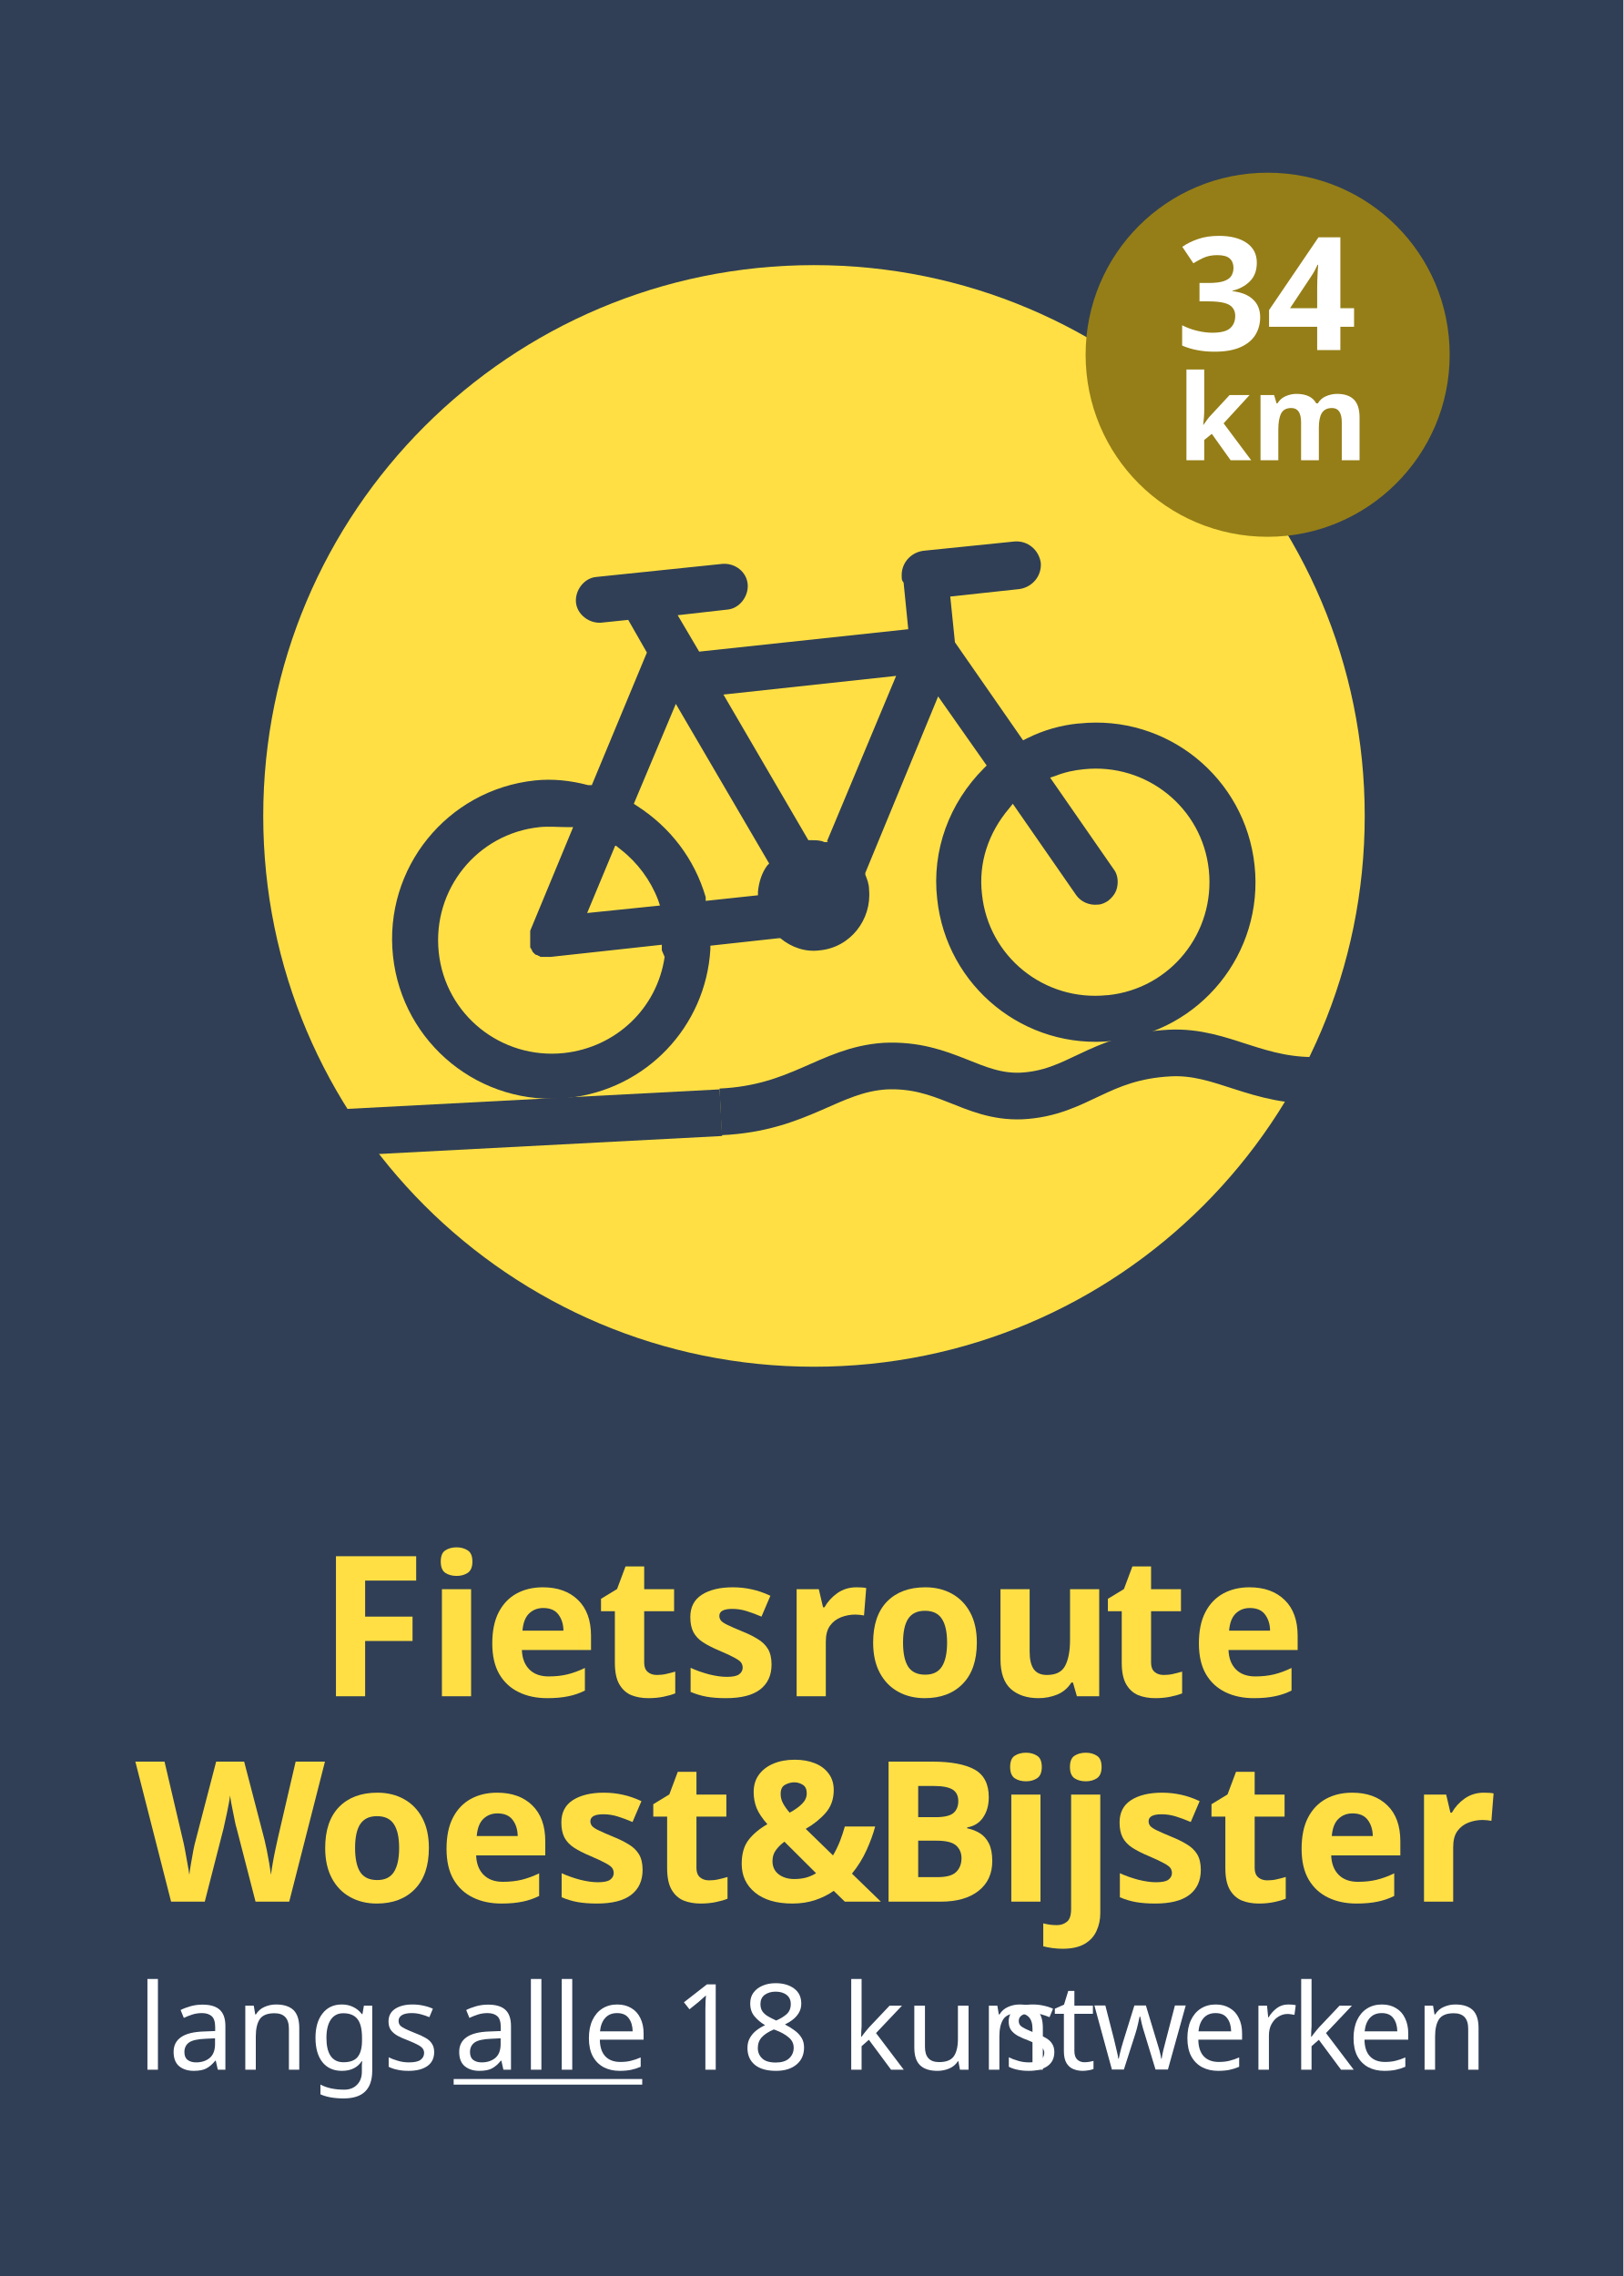
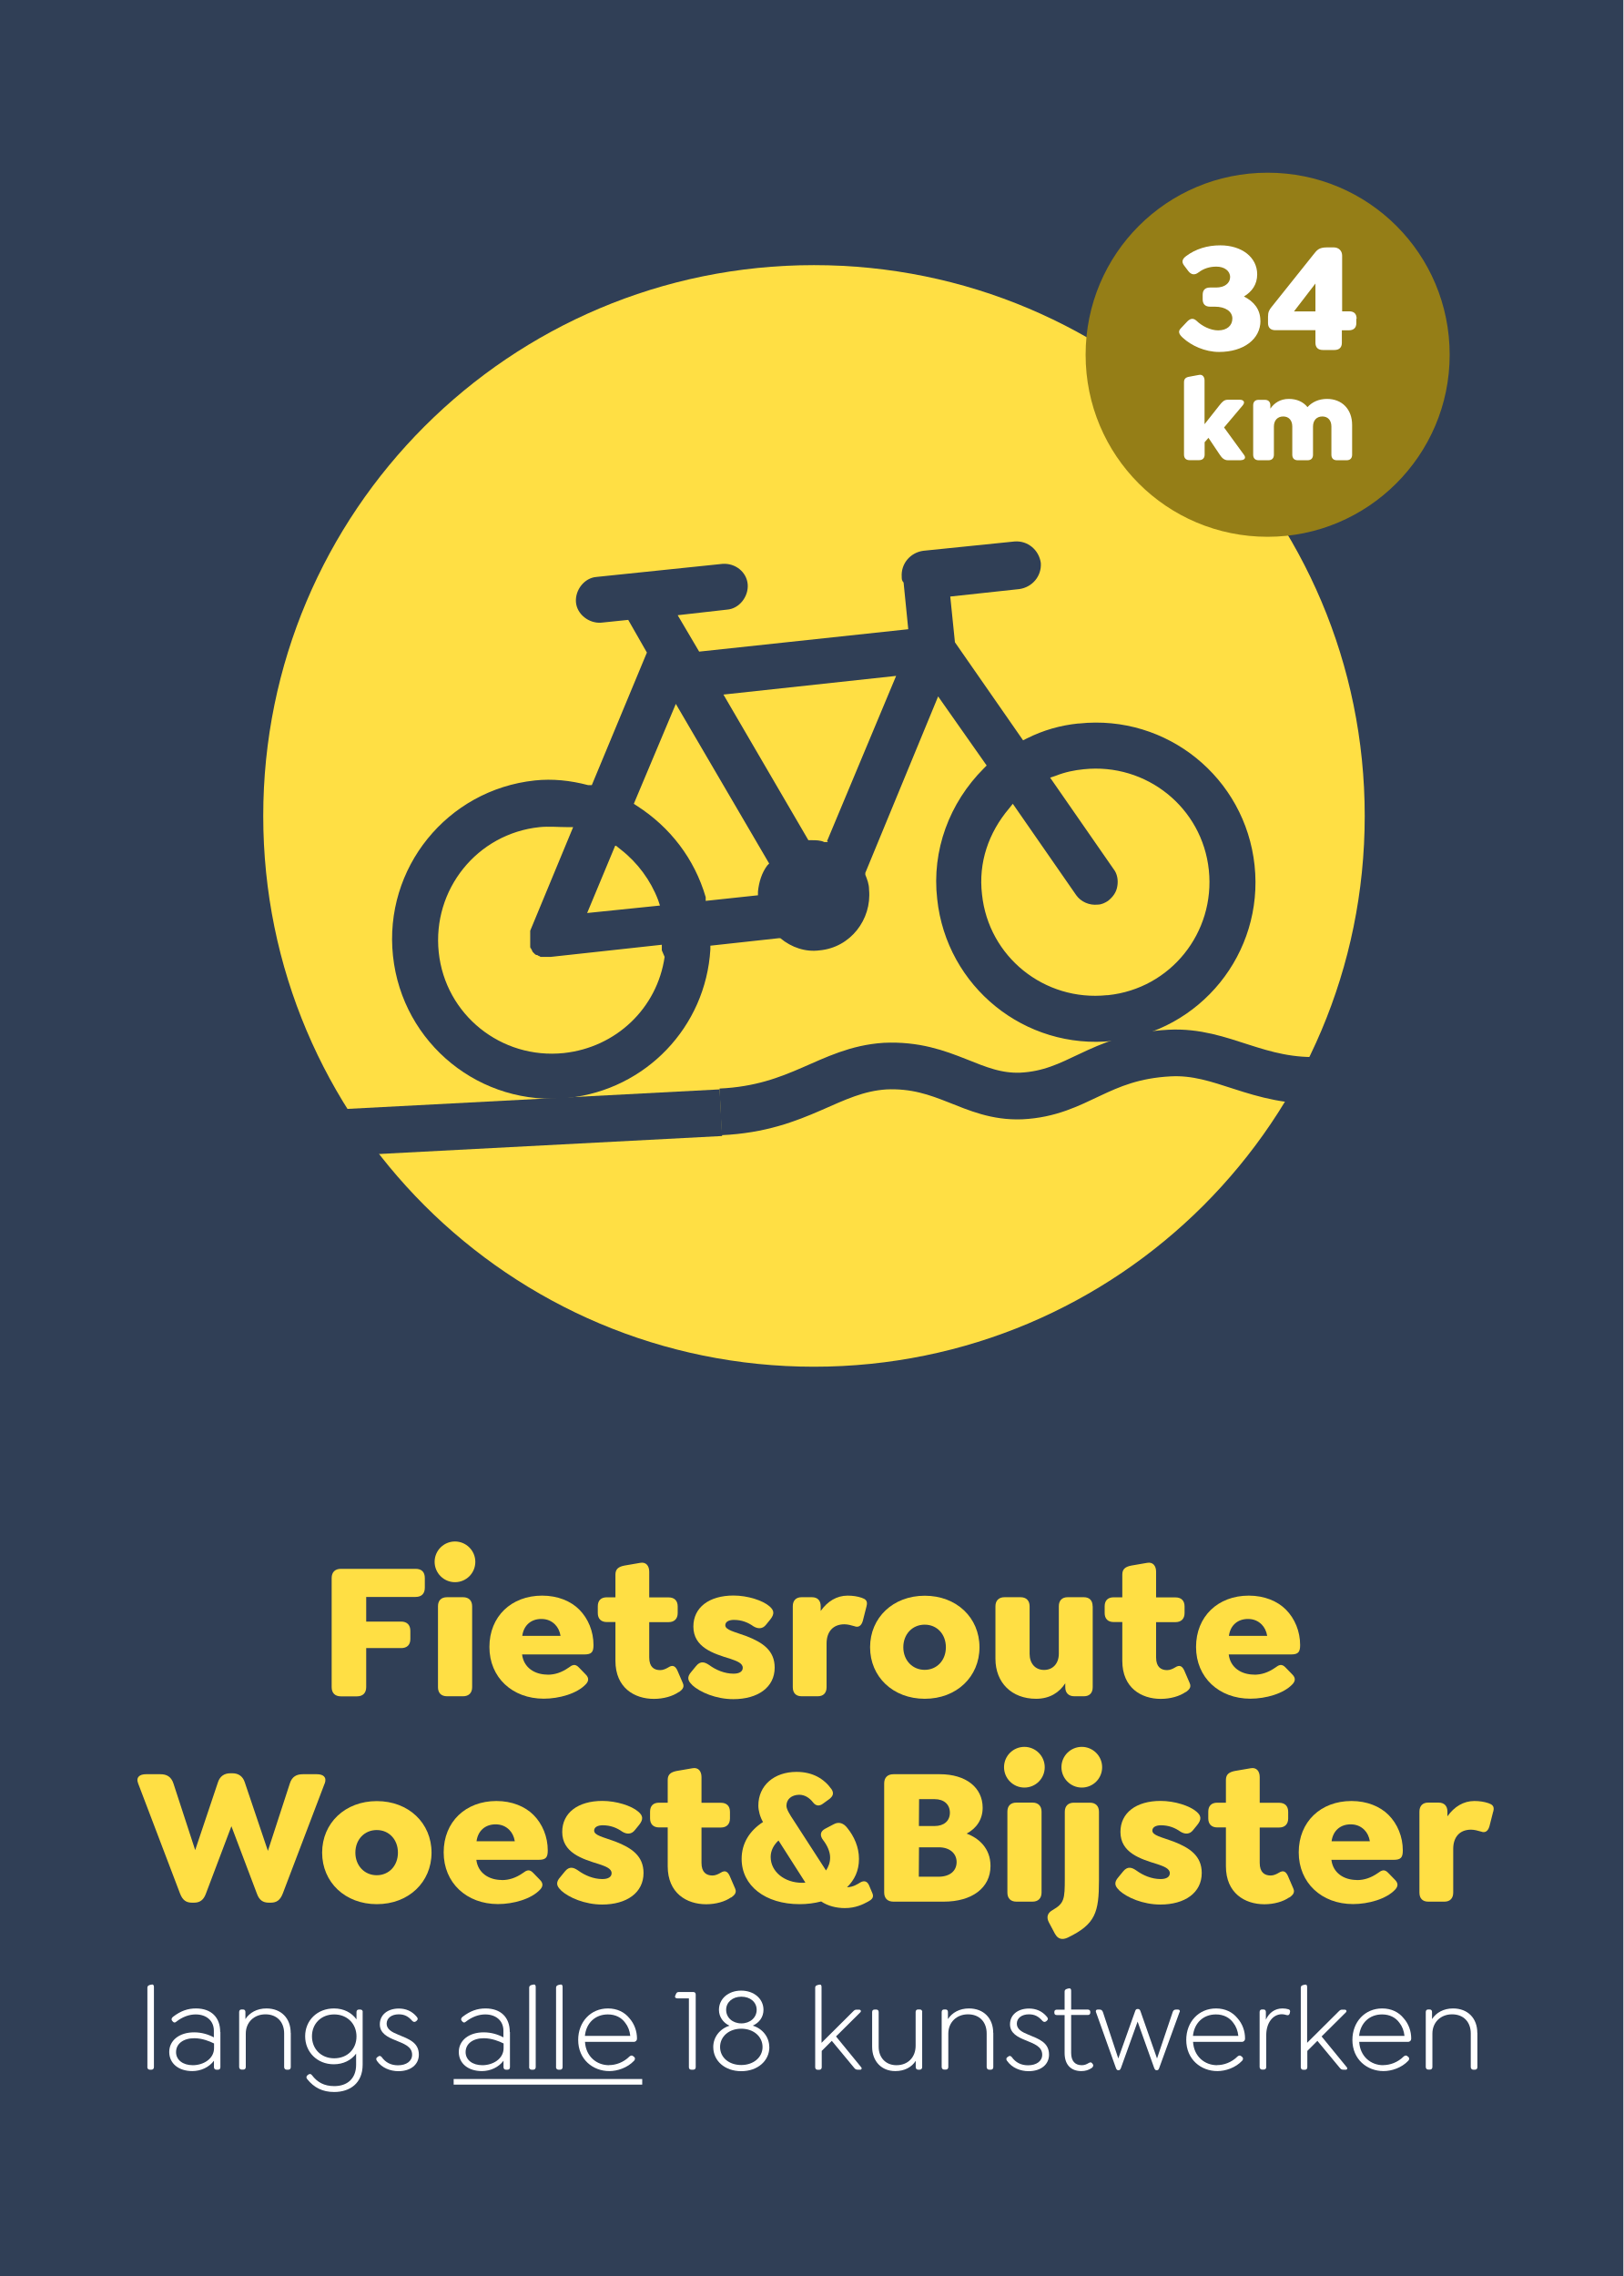
- <svg xmlns="http://www.w3.org/2000/svg" id="Laag_1" version="1.1" viewBox="0 0 173.9 243.8">
+ <svg xmlns="http://www.w3.org/2000/svg" id="Laag_1" data-name="Laag 1" viewBox="0 0 173.9 243.8">
  <defs>
+     <style>
+       .cls-1, .cls-2, .cls-3 {
+         fill: none;
+       }
+ 
+       .cls-4 {
+         fill: #ffdf44;
+       }
+ 
+       .cls-5 {
+         fill: #957e17;
+       }
+ 
+       .cls-6 {
+         isolation: isolate;
+       }
+ 
+       .cls-7 {
+         fill: #303f56;
+       }
+ 
+       .cls-8 {
+         clip-path: url(#clippath-1);
+       }
+ 
+       .cls-9 {
+         clip-path: url(#clippath-2);
+       }
+ 
+       .cls-10 {
+         fill: #fff;
+       }
+ 
+       .cls-2 {
+         stroke: #fff;
+         stroke-miterlimit: 10;
+         stroke-width: .6px;
+       }
+ 
+       .cls-3 {
+         stroke: #303f56;
+         stroke-width: 5px;
+       }
+ 
+       .cls-11 {
+         clip-path: url(#clippath);
+       }
+     </style>
    <clipPath id="clippath">
-       <rect width="173.9" height="243.8" fill="none" />
+       <rect class="cls-1" width="173.9" height="243.8" />
    </clipPath>
    <clipPath id="clippath-1">
-       <rect width="173.9" height="243.8" fill="none" />
+       <rect class="cls-1" width="173.9" height="243.8" />
    </clipPath>
    <clipPath id="clippath-2">
-       <rect width="173.9" height="243.8" fill="none" />
+       <rect class="cls-1" width="173.9" height="243.8" />
    </clipPath>
  </defs>
-   <g clip-path="url(#clippath)">
-     <rect x="0" width="173.9" height="243.8" fill="#303f56" />
-     <g clip-path="url(#clippath-1)">
-       <path d="M87.2,146.4c32.6,0,59-26.4,59-59s-26.4-59-59-59-59,26.4-59,59,26.4,59,59,59" fill="#ffdf44" />
-       <path d="M118.6,106.6c-6.7.7-12.7-4.1-13.4-10.8-.4-3.4.7-6.6,2.9-9.2l.4-.5,6.8,9.8c.5.7,1.4,1.1,2.3,1,.4,0,.8-.2,1.1-.4.5-.4.9-.9,1-1.6.1-.6,0-1.3-.4-1.8l-6.8-9.8.6-.2c1-.4,2-.6,3-.7,6.7-.7,12.7,4.1,13.4,10.8.7,6.7-4.1,12.7-10.8,13.4M88.7,90.2h-.4c-.4-.2-.9-.2-1.4-.2h-.3s-9.1-15.6-9.1-15.6l18.5-2-7.4,17.7ZM82.2,92.7c-.6.8-.9,1.8-1,2.8v.4s-5.6.6-5.6.6v-.4c-1.2-4.1-3.8-7.5-7.4-9.8l-.3-.2,4.5-10.7,10,17.1-.2.2ZM71.2,102.5c-.8,5.5-5.2,9.7-10.8,10.3-6.7.7-12.7-4.1-13.4-10.8-.7-6.7,4.1-12.7,10.8-13.4,1-.1,2,0,3,0h.6c0,0-4.6,11.1-4.6,11.1,0,0,0,0,0,.1,0,0,0,.2,0,.2,0,0,0,.2,0,.2,0,0,0,.1,0,.2,0,0,0,.2,0,.2h0c0,0,0,0,0,.1h0s0,0,0,0c0,0,0,0,0,0,0,0,0,.2,0,.3,0,0,0,.1,0,.2,0,0,0,.1,0,.2,0,0,0,.2.1.2,0,0,0,.1.1.2h0c0,0,0,.1.1.2,0,0,.1.1.2.2,0,0,.1.1.2.1,0,0,.1,0,.2.1,0,0,.1,0,.2.1h0s0,0,0,0h0s0,0,.1,0c0,0,.1,0,.2,0,0,0,.2,0,.2,0,0,0,.1,0,.2,0,0,0,.2,0,.3,0,0,0,0,0,.1,0l11.9-1.3v.6ZM66,90.6l.5.4c1.8,1.4,3.2,3.3,4,5.4l.2.6-7.8.8,3-7.2ZM115.5,77.5c-1.9.2-3.7.7-5.5,1.6l-.4.2-7.3-10.5-.5-4.9,7.4-.8c1.4-.2,2.4-1.4,2.3-2.8-.2-1.4-1.4-2.4-2.8-2.3l-9.8,1c-1.4.2-2.4,1.4-2.3,2.8,0,.2,0,.4.2.6h0c0,0,.5,5,.5,5l-22.4,2.4-2.3-3.9,5.3-.6c1.3-.1,2.3-1.4,2.2-2.7-.1-1.3-1.3-2.3-2.7-2.2l-13.5,1.4c-1.3.1-2.3,1.4-2.2,2.7.1,1.3,1.4,2.3,2.7,2.2l2.9-.3,2,3.5-5.9,14.2h-.4c-1.9-.5-3.8-.7-5.7-.5-9.4,1-16.2,9.4-15.2,18.8,1,9.4,9.4,16.2,18.8,15.2,8.3-.9,14.7-7.6,15.2-15.9v-.4s7.3-.8,7.3-.8h.2c1.2,1,2.7,1.5,4.2,1.3,3.3-.3,5.6-3.3,5.3-6.5,0-.6-.2-1.1-.4-1.6v-.2c0,0,7.8-18.9,7.8-18.9l5.2,7.4-.3.3c-3.7,3.7-5.6,8.8-5,14,1,9.4,9.4,16.2,18.8,15.2,9.4-1,16.2-9.4,15.2-18.8-1-9.4-9.4-16.2-18.8-15.2" fill="#303f56" />
+   <g class="cls-11">
+     <g>
+       <rect class="cls-7" width="173.9" height="243.8" />
+       <g class="cls-8">
+         <g>
+           <path class="cls-4" d="M87.2,146.4c32.6,0,59-26.4,59-59s-26.4-59-59-59-59,26.4-59,59,26.4,59,59,59" />
+           <path class="cls-7" d="M118.6,106.6c-6.7.7-12.7-4.1-13.4-10.8-.4-3.4.7-6.6,2.9-9.2l.4-.5,6.8,9.8c.5.7,1.4,1.1,2.3,1,.4,0,.8-.2,1.1-.4.5-.4.9-.9,1-1.6.1-.6,0-1.3-.4-1.8l-6.8-9.8.6-.2c1-.4,2-.6,3-.7,6.7-.7,12.7,4.1,13.4,10.8.7,6.7-4.1,12.7-10.8,13.4M88.7,90.2h-.4c-.4-.2-.9-.2-1.4-.2h-.3l-9.1-15.6,18.5-2-7.4,17.7.1.1ZM82.2,92.7c-.6.8-.9,1.8-1,2.8v.4l-5.6.6v-.4c-1.2-4.1-3.8-7.5-7.4-9.8l-.3-.2,4.5-10.7,10,17.1-.2.2ZM71.2,102.5c-.8,5.5-5.2,9.7-10.8,10.3-6.7.7-12.7-4.1-13.4-10.8-.7-6.7,4.1-12.7,10.8-13.4,1-.1,2,0,3,0h.6l-4.6,11.1v.9h0v.1h0v.7s0,.2.1.2c0,0,0,.1.1.2h0s0,.1.1.2c0,0,.1.1.2.2,0,0,.1.1.2.1,0,0,.1,0,.2.1,0,0,.1,0,.2.1h1.1l11.9-1.3v.6l.3.7ZM66,90.6l.5.4c1.8,1.4,3.2,3.3,4,5.4l.2.6-7.8.8,3-7.2h.1ZM115.5,77.5c-1.9.2-3.7.7-5.5,1.6l-.4.2-7.3-10.5-.5-4.9,7.4-.8c1.4-.2,2.4-1.4,2.3-2.8-.2-1.4-1.4-2.4-2.8-2.3l-9.8,1c-1.4.2-2.4,1.4-2.3,2.8,0,.2,0,.4.2.6h0l.5,5-22.4,2.4-2.3-3.9,5.3-.6c1.3-.1,2.3-1.4,2.2-2.7-.1-1.3-1.3-2.3-2.7-2.2l-13.5,1.4c-1.3.1-2.3,1.4-2.2,2.7.1,1.3,1.4,2.3,2.7,2.2l2.9-.3,2,3.5-5.9,14.2h-.4c-1.9-.5-3.8-.7-5.7-.5-9.4,1-16.2,9.4-15.2,18.8,1,9.4,9.4,16.2,18.8,15.2,8.3-.9,14.7-7.6,15.2-15.9v-.4l7.3-.8h.2c1.2,1,2.7,1.5,4.2,1.3,3.3-.3,5.6-3.3,5.3-6.5,0-.6-.2-1.1-.4-1.6v-.2l7.8-18.9,5.2,7.4-.3.3c-3.7,3.7-5.6,8.8-5,14,1,9.4,9.4,16.2,18.8,15.2,9.4-1,16.2-9.4,15.2-18.8-1-9.4-9.4-16.2-18.8-15.2" />
+         </g>
+       </g>
+       <line class="cls-2" x1="48.6" y1="223" x2="68.8" y2="223" />
+       <g class="cls-6">
+         <g class="cls-6">
+           <path class="cls-4" d="M35.53,180.71v-11.67c0-.63.36-.99.99-.99h8c.65,0,.99.34.99.99v1.03c0,.63-.34.99-.99.99h-5.29v2.64h3.74c.63,0,.99.36.99.99v.88c0,.63-.36.97-.99.97h-3.74v4.18c0,.63-.36.99-.99.99h-1.72c-.63,0-.99-.36-.99-.99Z" />
+         </g>
+         <g class="cls-6">
+           <path class="cls-4" d="M46.56,167.3c0-1.22.99-2.18,2.18-2.18s2.18.97,2.18,2.18-.97,2.18-2.18,2.18-2.18-.99-2.18-2.18ZM46.92,180.73v-8.67c0-.61.34-.97.97-.97h1.72c.61,0,.97.36.97.97v8.67c0,.61-.36.97-.97.97h-1.72c-.63,0-.97-.36-.97-.97Z" />
+         </g>
+         <g class="cls-6">
+           <path class="cls-4" d="M58.67,179.39c.76,0,1.49-.23,2.25-.76.38-.29.69-.44,1.09-.02l.71.73c.46.44.29.8.04,1.07-.94,1.01-2.86,1.55-4.51,1.55-3.36,0-5.82-2.27-5.82-5.54s2.35-5.5,5.65-5.5c1.68,0,3.07.59,3.97,1.49.97.97,1.53,2.35,1.53,3.8,0,.74-.19,1.01-.97,1.01h-6.68c.17,1.41,1.34,2.16,2.73,2.16ZM55.96,175.23h4.09c-.08-.5-.29-.92-.59-1.22-.38-.38-.86-.59-1.47-.59-1.11,0-1.89.69-2.04,1.81Z" />
+         </g>
+         <g class="cls-6">
+           <path class="cls-4" d="M72.72,181.24c-.65.46-1.64.74-2.67.74-2.1,0-4.12-1.2-4.12-4.07v-4.16h-.92c-.63,0-.97-.36-.97-.97v-.71c0-.63.34-.97.97-.97h.92v-2.44c0-.61.36-.84.97-.96l1.68-.29c.63-.12.97.32.97.95v2.75h2.08c.61,0,.97.34.97.97v.71c0,.61-.36.97-.97.97h-2.08v3.78c0,1.03.52,1.36,1.18,1.36.31,0,.63-.15.86-.29.52-.34.78-.08.97.31l.59,1.37c.23.5-.15.76-.42.97Z" />
+           <path class="cls-4" d="M74.15,180.48c-.48-.44-.59-.84-.08-1.41l.5-.61c.48-.59.94-.42,1.41-.1.71.52,1.64.92,2.6.92.63,0,.99-.23.99-.63,0-.5-.65-.73-1.32-.96-1.87-.57-3.97-1.24-3.97-3.46,0-2.04,1.68-3.32,4.3-3.32,1.51,0,3.13.52,3.86,1.16.48.42.57.8.06,1.43l-.44.54c-.36.46-.86.46-1.34.17-.59-.42-1.26-.69-2.1-.69-.59,0-.92.23-.92.57,0,.52.97.69,2.29,1.18,1.72.67,3,1.53,3,3.36,0,2.12-1.81,3.38-4.43,3.38-1.85,0-3.57-.74-4.41-1.51Z" />
+         </g>
+         <g class="cls-6">
+           <path class="cls-4" d="M92.83,172.06l-.4,1.57c-.17.59-.53.71-.88.57-.34-.1-.74-.21-1.09-.21-1.24,0-1.91.82-1.91,2.06v4.68c0,.61-.34.97-.94.97h-1.74c-.61,0-.94-.36-.94-.97v-8.67c0-.61.34-.97.94-.97h1.11c.61,0,.94.36.94.97v.5c.73-1.03,1.72-1.64,2.88-1.64.57,0,1.07.08,1.51.23.36.13.69.29.52.9Z" />
+         </g>
+         <g class="cls-6">
+           <path class="cls-4" d="M93.21,176.45c0-3.17,2.46-5.52,5.86-5.52s5.86,2.35,5.86,5.52-2.46,5.52-5.86,5.52-5.86-2.35-5.86-5.52ZM101.33,176.45c0-1.39-.94-2.42-2.27-2.42s-2.29,1.03-2.29,2.42.97,2.42,2.29,2.42,2.27-1.03,2.27-2.42Z" />
+           <path class="cls-4" d="M117.06,172.06v8.67c0,.61-.34.97-.94.97h-1.03c-.61,0-.97-.36-.97-.97v-.42c-.63.97-1.64,1.66-3.13,1.66-2.6,0-4.35-1.72-4.35-4.28v-5.63c0-.61.36-.97.97-.97h1.72c.61,0,.97.36.97.97v5.1c0,1.01.59,1.72,1.55,1.72s1.58-.71,1.58-1.74v-5.08c0-.61.34-.97.94-.97h1.74c.61,0,.94.36.94.97Z" />
+         </g>
+         <g class="cls-6">
+           <path class="cls-4" d="M127.02,181.24c-.65.46-1.64.74-2.67.74-2.1,0-4.12-1.2-4.12-4.07v-4.16h-.92c-.63,0-.97-.36-.97-.97v-.71c0-.63.34-.97.97-.97h.92v-2.44c0-.61.36-.84.97-.96l1.68-.29c.63-.12.97.32.97.95v2.75h2.08c.61,0,.97.34.97.97v.71c0,.61-.36.97-.97.97h-2.08v3.78c0,1.03.53,1.36,1.18,1.36.32,0,.63-.15.86-.29.52-.34.78-.08.97.31l.59,1.37c.23.5-.15.76-.42.97Z" />
+         </g>
+         <g class="cls-6">
+           <path class="cls-4" d="M134.37,179.39c.76,0,1.49-.23,2.25-.76.38-.29.69-.44,1.09-.02l.71.73c.46.44.29.8.04,1.07-.94,1.01-2.86,1.55-4.51,1.55-3.36,0-5.82-2.27-5.82-5.54s2.35-5.5,5.65-5.5c1.68,0,3.07.59,3.97,1.49.97.97,1.53,2.35,1.53,3.8,0,.74-.19,1.01-.97,1.01h-6.68c.17,1.41,1.34,2.16,2.73,2.16ZM131.66,175.23h4.09c-.08-.5-.29-.92-.59-1.22-.38-.38-.86-.59-1.47-.59-1.11,0-1.89.69-2.04,1.81Z" />
+         </g>
+       </g>
+       <g class="cls-6">
+         <g class="cls-6">
+           <path class="cls-4" d="M34.78,191.04l-4.49,11.8c-.27.69-.65.97-1.28.97h-.21c-.63,0-1.03-.27-1.28-.97l-2.73-7.22-2.73,7.22c-.25.69-.65.97-1.28.97h-.21c-.63,0-1.01-.27-1.28-.97l-4.49-11.8c-.27-.69.19-.99.84-.99h1.55c.65,0,1.15.25,1.39.99l2.33,7.14,2.44-7.27c.21-.65.69-.96,1.32-.96h.23c.63,0,1.11.31,1.32.96l2.48,7.35,2.35-7.22c.23-.74.73-.99,1.39-.99h1.51c.65,0,1.09.29.84.99Z" />
+         </g>
+         <g class="cls-6">
+           <path class="cls-4" d="M34.51,198.45c0-3.17,2.46-5.52,5.86-5.52s5.86,2.35,5.86,5.52-2.46,5.52-5.86,5.52-5.86-2.35-5.86-5.52ZM42.63,198.45c0-1.39-.94-2.42-2.27-2.42s-2.29,1.03-2.29,2.42.97,2.42,2.29,2.42,2.27-1.03,2.27-2.42Z" />
+         </g>
+         <g class="cls-6">
+           <path class="cls-4" d="M53.77,201.39c.76,0,1.49-.23,2.25-.76.38-.29.69-.44,1.09-.02l.71.73c.46.44.29.8.04,1.07-.94,1.01-2.86,1.55-4.51,1.55-3.36,0-5.82-2.27-5.82-5.54s2.35-5.5,5.65-5.5c1.68,0,3.07.59,3.97,1.49.97.97,1.53,2.35,1.53,3.8,0,.74-.19,1.01-.97,1.01h-6.68c.17,1.41,1.34,2.16,2.73,2.16ZM51.06,197.23h4.09c-.08-.5-.29-.92-.59-1.22-.38-.38-.86-.59-1.47-.59-1.11,0-1.89.69-2.04,1.81Z" />
+         </g>
+         <g class="cls-6">
+           <path class="cls-4" d="M60.1,202.48c-.48-.44-.59-.84-.08-1.41l.5-.61c.48-.59.94-.42,1.41-.1.71.52,1.64.92,2.6.92.63,0,.99-.23.99-.63,0-.5-.65-.73-1.32-.96-1.87-.57-3.97-1.24-3.97-3.46,0-2.04,1.68-3.32,4.3-3.32,1.51,0,3.13.52,3.86,1.16.48.42.57.8.06,1.43l-.44.54c-.36.46-.86.46-1.34.17-.59-.42-1.26-.69-2.1-.69-.59,0-.92.23-.92.57,0,.52.97.69,2.29,1.18,1.72.67,3,1.53,3,3.36,0,2.12-1.81,3.38-4.43,3.38-1.85,0-3.57-.74-4.41-1.51Z" />
+         </g>
+         <g class="cls-6">
+           <path class="cls-4" d="M78.32,203.24c-.65.46-1.64.74-2.67.74-2.1,0-4.12-1.2-4.12-4.07v-4.16h-.92c-.63,0-.97-.36-.97-.97v-.71c0-.63.34-.97.97-.97h.92v-2.44c0-.61.36-.84.97-.96l1.68-.29c.63-.12.97.32.97.95v2.75h2.08c.61,0,.97.34.97.97v.71c0,.61-.36.97-.97.97h-2.08v3.78c0,1.03.52,1.36,1.18,1.36.31,0,.63-.15.86-.29.52-.34.78-.08.97.31l.59,1.37c.23.5-.15.76-.42.97Z" />
+           <path class="cls-4" d="M92.95,203.72c-.5.27-1.3.67-2.44.67-.92,0-1.83-.23-2.54-.71-.73.19-1.51.29-2.31.29-3.67,0-6.21-1.97-6.21-4.85,0-1.68.86-3.02,2.29-3.95-.31-.52-.5-1.22-.5-1.76,0-2.14,1.68-3.61,4.09-3.61,1.74,0,2.96.74,3.76,1.87.29.46.1.76-.23,1.03l-.69.5c-.38.29-.76.27-1.07-.13-.34-.44-.84-.82-1.49-.82-.82.02-1.36.48-1.36,1.18,0,.38.36.95.82,1.64l3.42,5.29c.27-.4.44-.86.44-1.39,0-.67-.36-1.36-.74-1.85-.36-.46-.36-.92.19-1.22l.95-.5c.54-.29,1.05-.11,1.45.42.71.88,1.24,2.02,1.24,3.3s-.48,2.25-1.28,3.04c.67-.02,1.13-.34,1.43-.52.4-.23.73-.13.92.29l.38.9c.17.44-.1.67-.5.88ZM85.92,201.68c.13,0,.23,0,.36-.02l-2.88-4.51c-.5.46-.84,1.07-.84,1.76,0,1.6,1.51,2.77,3.36,2.77Z" />
+         </g>
+         <g class="cls-6">
+           <path class="cls-4" d="M106.11,199.88c0,2.35-1.99,3.82-5,3.82h-5.4c-.63,0-.99-.36-.99-.99v-11.67c0-.63.36-.99.99-.99h4.98c2.79,0,4.58,1.43,4.58,3.59,0,1.26-.67,2.22-1.72,2.77,1.3.48,2.56,1.57,2.56,3.46ZM102.48,199.46c0-.94-.76-1.58-1.89-1.58h-2.14l-.02,3.15h2.1c1.22,0,1.95-.61,1.95-1.58ZM98.46,192.72l-.02,2.88h1.68c1.01,0,1.64-.55,1.64-1.43s-.63-1.45-1.64-1.45h-1.66Z" />
+         </g>
+         <g class="cls-6">
+           <path class="cls-4" d="M107.56,189.3c0-1.22.99-2.18,2.18-2.18s2.18.97,2.18,2.18-.97,2.18-2.18,2.18-2.18-.99-2.18-2.18ZM107.92,202.73v-8.67c0-.61.34-.97.97-.97h1.72c.61,0,.97.36.97.97v8.67c0,.61-.36.97-.97.97h-1.72c-.63,0-.97-.36-.97-.97Z" />
+           <path class="cls-4" d="M113.04,207.19l-.67-1.26c-.29-.55-.17-1.01.38-1.32,1.26-.73,1.32-1.15,1.32-3.42v-7.12c0-.61.36-.97.97-.97h1.72c.61,0,.97.36.97.97v7.35c0,3.44-.38,4.7-3.34,6.13-.57.27-1.05.17-1.34-.36ZM113.71,189.3c0-1.22.99-2.18,2.18-2.18s2.18.97,2.18,2.18-.97,2.18-2.18,2.18-2.18-.99-2.18-2.18Z" />
+         </g>
+         <g class="cls-6">
+           <path class="cls-4" d="M119.9,202.48c-.48-.44-.59-.84-.08-1.41l.5-.61c.48-.59.95-.42,1.41-.1.71.52,1.64.92,2.6.92.63,0,.99-.23.99-.63,0-.5-.65-.73-1.32-.96-1.87-.57-3.97-1.24-3.97-3.46,0-2.04,1.68-3.32,4.3-3.32,1.51,0,3.13.52,3.86,1.16.48.42.57.8.06,1.43l-.44.54c-.36.46-.86.46-1.34.17-.59-.42-1.26-.69-2.1-.69-.59,0-.92.23-.92.57,0,.52.97.69,2.29,1.18,1.72.67,3,1.53,3,3.36,0,2.12-1.81,3.38-4.43,3.38-1.85,0-3.57-.74-4.41-1.51Z" />
+         </g>
+         <g class="cls-6">
+           <path class="cls-4" d="M138.12,203.24c-.65.46-1.64.74-2.67.74-2.1,0-4.12-1.2-4.12-4.07v-4.16h-.92c-.63,0-.97-.36-.97-.97v-.71c0-.63.34-.97.97-.97h.92v-2.44c0-.61.36-.84.97-.96l1.68-.29c.63-.12.97.32.97.95v2.75h2.08c.61,0,.97.34.97.97v.71c0,.61-.36.97-.97.97h-2.08v3.78c0,1.03.52,1.36,1.18,1.36.31,0,.63-.15.86-.29.53-.34.78-.08.97.31l.59,1.37c.23.5-.15.76-.42.97Z" />
+         </g>
+         <g class="cls-6">
+           <path class="cls-4" d="M145.37,201.39c.76,0,1.49-.23,2.25-.76.38-.29.69-.44,1.09-.02l.71.73c.46.44.29.8.04,1.07-.94,1.01-2.86,1.55-4.51,1.55-3.36,0-5.82-2.27-5.82-5.54s2.35-5.5,5.65-5.5c1.68,0,3.07.59,3.97,1.49.97.97,1.53,2.35,1.53,3.8,0,.74-.19,1.01-.97,1.01h-6.68c.17,1.41,1.34,2.16,2.73,2.16ZM142.66,197.23h4.09c-.08-.5-.29-.92-.59-1.22-.38-.38-.86-.59-1.47-.59-1.11,0-1.89.69-2.04,1.81Z" />
+           <path class="cls-4" d="M159.96,194.06l-.4,1.57c-.17.59-.52.71-.88.57-.34-.1-.74-.21-1.09-.21-1.24,0-1.91.82-1.91,2.06v4.68c0,.61-.34.97-.94.97h-1.74c-.61,0-.94-.36-.94-.97v-8.67c0-.61.34-.97.94-.97h1.11c.61,0,.95.36.95.97v.5c.73-1.03,1.72-1.64,2.88-1.64.57,0,1.07.08,1.51.23.36.13.69.29.52.9Z" />
+         </g>
+       </g>
+       <g class="cls-6">
+         <g class="cls-6">
+           <path class="cls-10" d="M15.79,221.42v-8.51c0-.14.08-.23.24-.28l.17-.04c.2-.06.29.05.29.24v8.59c0,.17-.1.28-.26.28h-.19c-.15,0-.26-.12-.26-.28Z" />
+           <path class="cls-10" d="M23.61,217.67v3.75c0,.19-.09.28-.26.28h-.17c-.17,0-.26-.12-.26-.28v-.68c-.52.7-1.4,1.11-2.32,1.11-1.47,0-2.47-.82-2.47-2.05s1.08-2.1,2.66-2.1c.83,0,1.55.23,2.12.54v-.72c0-1.04-.77-1.74-1.95-1.74-.69,0-1.42.26-2.09.79-.15.13-.27.08-.37-.04l-.05-.06c-.13-.15-.06-.32.08-.43.83-.64,1.59-.9,2.46-.9,1.65,0,2.6.96,2.6,2.52ZM22.93,219.38v-.49c-.46-.23-1.27-.56-2.11-.56-1.18,0-1.96.59-1.96,1.49,0,.83.73,1.4,1.79,1.4,1.14,0,2.28-.68,2.28-1.83Z" />
+           <path class="cls-10" d="M31.15,217.76v3.66c0,.17-.09.28-.26.28h-.19c-.15,0-.26-.12-.26-.28v-3.6c0-1.24-.78-2.05-2-2.05s-2.11.85-2.11,2.07v3.57c0,.17-.1.28-.26.28h-.19c-.15,0-.26-.12-.26-.28v-5.89c0-.17.1-.27.26-.27h.15c.17,0,.26.1.26.27v.76c.45-.69,1.24-1.14,2.25-1.14,1.59,0,2.6,1.06,2.6,2.61Z" />
+           <path class="cls-10" d="M38.85,215.53v5.63c0,2-1.37,2.93-3.05,2.93-1.24,0-2.15-.46-2.89-1.38-.12-.15-.12-.31.06-.44l.05-.04c.13-.08.27-.12.4.06.56.74,1.29,1.17,2.39,1.17,1.37,0,2.34-.78,2.34-2.29v-1.19c-.52.7-1.36,1.14-2.39,1.14-1.78,0-3.07-1.31-3.07-3s1.29-2.98,3.09-2.98c1.05,0,1.89.45,2.41,1.17v-.78c0-.17.09-.27.26-.27h.15c.17,0,.26.1.26.27ZM38.19,218.14c0-1.36-.99-2.36-2.39-2.36s-2.38,1-2.38,2.34.96,2.36,2.38,2.36,2.39-.99,2.39-2.34Z" />
+           <path class="cls-10" d="M40.39,220.77c-.09-.14-.14-.28.03-.41l.06-.04c.14-.12.26-.14.41.03.41.58,1,.88,1.74.88.91,0,1.52-.45,1.52-1.13,0-.9-.9-1.18-1.81-1.56-.82-.33-1.65-.74-1.65-1.7,0-1.02.84-1.69,2.04-1.69.72,0,1.4.26,1.91.88.1.12.17.26.01.41l-.05.05c-.12.1-.26.15-.42,0-.45-.52-.87-.72-1.47-.72-.77,0-1.29.41-1.29,1s.54.9,1.24,1.18c1.11.46,2.21.82,2.21,2.14,0,1.06-.87,1.77-2.19,1.77-.88,0-1.78-.36-2.29-1.09Z" />
+         </g>
+       </g>
+       <g class="cls-6">
+         <g class="cls-6">
+           <path class="cls-10" d="M54.63,217.67v3.75c0,.19-.09.28-.26.28h-.17c-.17,0-.26-.12-.26-.28v-.68c-.52.7-1.4,1.11-2.32,1.11-1.47,0-2.47-.82-2.47-2.05s1.08-2.1,2.66-2.1c.83,0,1.55.23,2.12.54v-.72c0-1.04-.77-1.74-1.95-1.74-.69,0-1.42.26-2.09.79-.15.13-.27.08-.37-.04l-.05-.06c-.13-.15-.06-.32.08-.43.83-.64,1.59-.9,2.46-.9,1.65,0,2.6.96,2.6,2.52ZM53.95,219.38v-.49c-.46-.23-1.27-.56-2.11-.56-1.18,0-1.96.59-1.96,1.49,0,.83.73,1.4,1.79,1.4,1.14,0,2.28-.68,2.28-1.83Z" />
+           <path class="cls-10" d="M56.69,221.42v-8.51c0-.14.08-.23.24-.28l.17-.04c.2-.06.29.05.29.24v8.59c0,.17-.1.28-.26.28h-.19c-.15,0-.26-.12-.26-.28Z" />
+           <path class="cls-10" d="M59.57,221.42v-8.51c0-.14.08-.23.24-.28l.17-.04c.2-.06.29.05.29.24v8.59c0,.17-.1.28-.26.28h-.19c-.15,0-.26-.12-.26-.28Z" />
+           <path class="cls-10" d="M65.24,221.21c.72,0,1.55-.28,2.2-.93.17-.14.31-.12.42,0l.08.06c.14.14.08.29-.01.4-.73.77-1.79,1.11-2.66,1.11-1.74,0-3.33-1.24-3.33-3.34,0-1.92,1.33-3.37,3.19-3.37.99,0,1.78.4,2.3,1.05.52.59.81,1.37.81,2.18,0,.2-.13.35-.35.35h-5.22c.09,1.57,1.25,2.5,2.57,2.5ZM62.67,218.08h4.85c-.06-.55-.24-1.02-.54-1.4-.4-.56-1.04-.9-1.86-.9-1.36,0-2.32.92-2.46,2.29Z" />
+         </g>
+       </g>
+       <g class="cls-6">
+         <g class="cls-6">
+           <path class="cls-10" d="M74.53,213.65v7.78c0,.18-.1.27-.27.27h-.19c-.17,0-.27-.09-.27-.27v-7.37h-1.23c-.18,0-.31-.09-.23-.29l.05-.12c.08-.19.14-.27.33-.27h1.54c.17,0,.27.09.27.27Z" />
+           <path class="cls-10" d="M82.42,219.27c0,1.5-1.27,2.59-3.01,2.59s-3-1.09-3-2.59c0-1.06.7-1.95,1.74-2.28-.68-.32-1.13-.95-1.13-1.7,0-1.19,1.01-2.06,2.38-2.06s2.39.87,2.39,2.06c0,.76-.44,1.38-1.15,1.69,1.05.32,1.77,1.23,1.77,2.29ZM81.69,219.27c0-1.13-.97-1.96-2.28-1.96s-2.27.83-2.27,1.96.96,1.93,2.27,1.93,2.28-.82,2.28-1.93ZM77.79,215.29c0,.83.69,1.45,1.63,1.45s1.64-.62,1.64-1.45-.69-1.41-1.64-1.41-1.63.6-1.63,1.41Z" />
+           <path class="cls-10" d="M92.17,221.7h-.28c-.18,0-.28-.05-.42-.24l-2.36-2.85-1.08,1.08v1.74c0,.17-.09.28-.26.28h-.18c-.17,0-.26-.12-.26-.28v-8.51c0-.14.06-.23.24-.28l.15-.04c.22-.06.29.05.29.24v5.98l3.34-3.32c.17-.17.23-.23.42-.23h.28c.15,0,.24.15.12.28l-2.61,2.59,2.69,3.29c.12.13.04.28-.1.28Z" />
+           <path class="cls-10" d="M98.79,215.53v5.89c0,.17-.1.28-.26.28h-.17c-.17,0-.26-.12-.26-.28v-.67c-.43.68-1.19,1.1-2.19,1.1-1.47,0-2.48-1.04-2.48-2.61v-3.71c0-.17.09-.27.26-.27h.18c.17,0,.26.1.26.27v3.71c0,1.19.78,1.98,1.9,1.98,1.25,0,2.06-.86,2.06-2.09v-3.61c0-.17.1-.27.26-.27h.19c.15,0,.26.1.26.27Z" />
+           <path class="cls-10" d="M106.41,217.76v3.66c0,.17-.09.28-.26.28h-.19c-.15,0-.26-.12-.26-.28v-3.6c0-1.24-.78-2.05-2-2.05s-2.11.85-2.11,2.07v3.57c0,.17-.1.28-.26.28h-.19c-.15,0-.26-.12-.26-.28v-5.89c0-.17.1-.27.26-.27h.15c.17,0,.26.1.26.27v.76c.45-.69,1.24-1.14,2.25-1.14,1.59,0,2.6,1.06,2.6,2.61Z" />
+         </g>
+         <g class="cls-6">
+           <path class="cls-10" d="M107.89,220.77c-.09-.14-.14-.28.03-.41l.06-.04c.14-.12.26-.14.41.03.41.58,1,.88,1.74.88.91,0,1.52-.45,1.52-1.13,0-.9-.9-1.18-1.8-1.56-.82-.33-1.65-.74-1.65-1.7,0-1.02.84-1.69,2.04-1.69.72,0,1.4.26,1.91.88.1.12.17.26.01.41l-.05.05c-.12.1-.26.15-.42,0-.45-.52-.87-.72-1.47-.72-.77,0-1.29.41-1.29,1s.54.9,1.24,1.18c1.11.46,2.21.82,2.21,2.14,0,1.06-.87,1.77-2.19,1.77-.88,0-1.78-.36-2.29-1.09Z" />
+         </g>
+         <g class="cls-6">
+           <path class="cls-10" d="M116.95,221.52c-.33.22-.67.33-1.11.33-1.1,0-1.79-.67-1.79-1.93v-4.07h-.83c-.17,0-.27-.08-.27-.24v-.1c0-.15.1-.24.27-.24h.83v-1.95c0-.13.08-.23.26-.28l.15-.04c.21-.05.29.05.29.24v2.02h1.78c.15,0,.27.09.27.24v.1c0,.17-.12.24-.27.24h-1.78v4.06c0,.88.42,1.32,1.14,1.32.31,0,.51-.1.75-.24.19-.12.31-.06.4.09l.04.05c.1.18-.03.32-.13.4Z" />
+         </g>
+         <g class="cls-6">
+           <path class="cls-10" d="M126.36,215.53l-2.18,6c-.06.18-.14.23-.26.23h-.01c-.12,0-.18-.05-.26-.23l-1.78-4.98-1.79,4.98c-.08.18-.14.23-.26.23h-.01c-.12,0-.19-.05-.26-.23l-2.14-6c-.05-.14.01-.27.17-.27h.22c.17,0,.28.08.35.26l1.65,4.98,1.81-5.08c.05-.17.14-.22.26-.22h.03c.12,0,.21.05.27.22l1.78,5.08,1.68-4.98c.06-.18.18-.26.35-.26h.22c.17,0,.23.13.18.27Z" />
+         </g>
+         <g class="cls-6">
+           <path class="cls-10" d="M130.38,221.21c.72,0,1.55-.28,2.2-.93.17-.14.31-.12.42,0l.08.06c.14.14.08.29-.01.4-.73.77-1.79,1.11-2.66,1.11-1.74,0-3.33-1.24-3.33-3.34,0-1.92,1.33-3.37,3.19-3.37.99,0,1.78.4,2.3,1.05.53.59.81,1.37.81,2.18,0,.2-.13.35-.35.35h-5.22c.09,1.57,1.25,2.5,2.57,2.5ZM127.81,218.08h4.85c-.06-.55-.24-1.02-.54-1.4-.4-.56-1.04-.9-1.86-.9-1.36,0-2.32.92-2.46,2.29Z" />
+           <path class="cls-10" d="M138.19,215.59l-.03.1c-.06.19-.21.2-.36.15-.18-.05-.32-.08-.47-.08-.97,0-1.68.93-1.68,2.23v3.42c0,.17-.1.28-.26.28h-.19c-.15,0-.26-.12-.26-.28v-5.89c0-.17.1-.27.26-.27h.15c.17,0,.26.1.26.27v.82c.35-.74.96-1.2,1.78-1.2.26,0,.42.03.64.09.13.04.23.14.15.36Z" />
+         </g>
+         <g class="cls-6">
+           <path class="cls-10" d="M144.19,221.7h-.28c-.18,0-.28-.05-.42-.24l-2.36-2.85-1.08,1.08v1.74c0,.17-.09.28-.26.28h-.18c-.17,0-.26-.12-.26-.28v-8.51c0-.14.06-.23.24-.28l.15-.04c.22-.06.29.05.29.24v5.98l3.34-3.32c.17-.17.23-.23.42-.23h.28c.15,0,.24.15.12.28l-2.61,2.59,2.69,3.29c.12.13.04.28-.1.28Z" />
+         </g>
+         <g class="cls-6">
+           <path class="cls-10" d="M148.18,221.21c.72,0,1.55-.28,2.2-.93.17-.14.31-.12.42,0l.08.06c.14.14.08.29-.01.4-.73.77-1.79,1.11-2.66,1.11-1.74,0-3.33-1.24-3.33-3.34,0-1.92,1.33-3.37,3.19-3.37.99,0,1.78.4,2.3,1.05.53.59.81,1.37.81,2.18,0,.2-.13.35-.35.35h-5.22c.09,1.57,1.25,2.5,2.57,2.5ZM145.61,218.08h4.85c-.06-.55-.24-1.02-.54-1.4-.4-.56-1.04-.9-1.86-.9-1.36,0-2.32.92-2.46,2.29Z" />
+           <path class="cls-10" d="M158.27,217.76v3.66c0,.17-.09.28-.26.28h-.19c-.15,0-.26-.12-.26-.28v-3.6c0-1.24-.78-2.05-2-2.05s-2.11.85-2.11,2.07v3.57c0,.17-.1.28-.26.28h-.19c-.15,0-.26-.12-.26-.28v-5.89c0-.17.1-.27.26-.27h.15c.17,0,.26.1.26.27v.76c.45-.69,1.24-1.14,2.25-1.14,1.59,0,2.6,1.06,2.6,2.61Z" />
+         </g>
+       </g>
+       <rect class="cls-7" x="6.48" y="118.54" width="70.8" height="5" transform="translate(-6.28 2.36) rotate(-3)" />
+       <g class="cls-9">
+         <g>
+           <path class="cls-3" d="M77.2,119.1c8.5-.4,11.6-4.5,17.6-4.9,6.5-.3,9.3,3.4,14.6,3.2,6.1-.3,8.2-4.2,15.9-4.6,5.7-.3,9.4,3.3,16.5,2.9" />
+           <path class="cls-5" d="M135.8,57.5c10.7,0,19.5-8.7,19.5-19.5s-8.7-19.5-19.5-19.5-19.5,8.7-19.5,19.5,8.7,19.5,19.5,19.5" />
+         </g>
+       </g>
+       <g class="cls-6">
+         <g class="cls-6">
+           <path class="cls-10" d="M135.03,34.37c0,1.96-1.81,3.33-4.43,3.33-1.52,0-2.98-.68-3.89-1.52-.37-.34-.56-.66-.22-1l.64-.68c.29-.32.64-.52,1.05-.14.57.56,1.49,1.03,2.32,1.03.95,0,1.52-.52,1.52-1.27s-.73-1.27-1.88-1.27h-.52c-.51,0-.78-.29-.78-.78v-.49c0-.51.27-.78.78-.78h.66c.9,0,1.5-.46,1.5-1.12s-.61-1.12-1.47-1.12c-.71,0-1.35.19-1.93.63-.39.3-.76.25-1.07-.14l-.46-.61c-.3-.39-.19-.71.22-1.01,1.01-.76,2.27-1.15,3.65-1.15,2.33,0,3.96,1.29,3.96,3.11,0,1.06-.54,1.84-1.42,2.37,1.08.54,1.76,1.39,1.76,2.59Z" />
+           <path class="cls-10" d="M145.3,34.15v.47c0,.49-.29.76-.79.76h-.76v1.35c0,.49-.29.76-.79.76h-1.25c-.51,0-.79-.27-.79-.78v-1.34h-4.29c-.51,0-.79-.27-.79-.76v-.68c0-.49.12-.73.39-1.06l4.48-5.61c.37-.46.56-.76,1.46-.76h.71c.54,0,.9.37.9.88v5.97h.76c.52,0,.79.27.79.79ZM140.92,33.36v-2.99l-2.3,2.99h2.3Z" />
+         </g>
+       </g>
+       <g class="cls-6">
+         <g class="cls-6">
+           <path class="cls-10" d="M132.95,49.3h-1.4c-.38,0-.63-.22-.87-.58l-1.22-1.82-.41.47v1.33c0,.37-.22.59-.59.59h-1.04c-.37,0-.58-.22-.58-.59v-7.76c0-.37.2-.53.58-.59l1.02-.19c.38-.08.6.21.6.59v4.69l1.61-2.04c.28-.35.49-.58.87-.58h1.31c.36,0,.6.23.31.59l-2.01,2.38,2.12,2.91c.29.36.05.59-.32.59Z" />
+           <path class="cls-10" d="M144.85,45.52v3.19c0,.37-.21.59-.58.59h-1.06c-.37,0-.58-.22-.58-.59v-3.02c0-.65-.36-1.08-.97-1.08s-1,.42-1,1.08v3.02c0,.37-.2.59-.58.59h-1.06c-.37,0-.58-.22-.58-.59v-3.02c0-.65-.36-1.08-.97-1.08s-1,.42-1,1.08v3.02c0,.37-.21.59-.58.59h-1.06c-.37,0-.58-.22-.58-.59v-5.29c0-.37.2-.59.58-.59h.68c.37,0,.58.22.58.59v.35c.42-.6,1.06-1.04,1.98-1.04.86,0,1.55.32,2,.88.47-.52,1.18-.88,2.09-.88,1.59,0,2.69,1.09,2.69,2.79Z" />
+         </g>
+       </g>
    </g>
-     <line x1="48.6" y1="223" x2="68.8" y2="223" fill="none" stroke="#fff" stroke-miterlimit="10" stroke-width=".6" />
-     <text transform="translate(34.1 181.7)" fill="#ffdf44" font-family="Goldplay-Bold, Goldplay" font-size="21" font-weight="700">
-       <tspan x="0" y="0" letter-spacing="0em">F</tspan>
-       <tspan x="11.6" y="0">i</tspan>
-       <tspan x="17.7" y="0" letter-spacing="0em">e</tspan>
-       <tspan x="29.8" y="0">ts</tspan>
-       <tspan x="49.6" y="0" letter-spacing="0em">r</tspan>
-       <tspan x="58.5" y="0" letter-spacing="0em">ou</tspan>
-       <tspan x="84.1" y="0" letter-spacing="0em">t</tspan>
-       <tspan x="93.4" y="0" letter-spacing="0em">e</tspan>
-     </text>
-     <text transform="translate(14.5 203.7)" fill="#ffdf44" font-family="Goldplay-Bold, Goldplay" font-size="21" font-weight="700">
-       <tspan x="0" y="0" letter-spacing="0em">W</tspan>
-       <tspan x="19.4" y="0">o</tspan>
-       <tspan x="32.4" y="0" letter-spacing="0em">e</tspan>
-       <tspan x="44.7" y="0" letter-spacing="0em">s</tspan>
-       <tspan x="55" y="0">t&amp;</tspan>
-       <tspan x="78.8" y="0" letter-spacing="0em">B</tspan>
-       <tspan x="92.2" y="0">ij</tspan>
-       <tspan x="104.5" y="0" letter-spacing="0em">s</tspan>
-       <tspan x="114.8" y="0" letter-spacing="0em">t</tspan>
-       <tspan x="124" y="0">er</tspan>
-     </text>
-     <text transform="translate(14.7 221.7)" fill="#fff" font-family="Goldplay-Regular, Goldplay" font-size="12.8">
-       <tspan x="0" y="0">langs </tspan>
-     </text>
-     <text transform="translate(48.6 221.7)" fill="#fff" font-family="Goldplay-Regular, Goldplay" font-size="12.8">
-       <tspan x="0" y="0">alle</tspan>
-     </text>
-     <text transform="translate(68.8 221.7)" fill="#fff" font-family="Goldplay-Regular, Goldplay" font-size="12.8">
-       <tspan x="0" y="0" xml:space="preserve"> 18 kun</tspan>
-       <tspan x="38.6" y="0" letter-spacing="0em">s</tspan>
-       <tspan x="44" y="0">t</tspan>
-       <tspan x="48.3" y="0" letter-spacing="0em">w</tspan>
-       <tspan x="57.7" y="0">er</tspan>
-       <tspan x="69.5" y="0" letter-spacing="0em">k</tspan>
-       <tspan x="75.5" y="0">en</tspan>
-     </text>
-     <rect x="6.5" y="118.5" width="70.8" height="5" transform="translate(-6.3 2.4) rotate(-3)" fill="#303f56" />
-     <g clip-path="url(#clippath-2)">
-       <path d="M77.2,119.1c8.5-.4,11.6-4.5,17.6-4.9,6.5-.3,9.3,3.4,14.6,3.2,6.1-.3,8.2-4.2,15.9-4.6,5.7-.3,9.4,3.3,16.5,2.9" fill="none" stroke="#303f56" stroke-width="5" />
-       <path d="M135.8,57.5c10.7,0,19.5-8.7,19.5-19.5s-8.7-19.5-19.5-19.5-19.5,8.7-19.5,19.5,8.7,19.5,19.5,19.5" fill="#957e17" />
-     </g>
-     <text transform="translate(126 37.5)" fill="#fff" font-family="Goldplay-Bold, Goldplay" font-size="16.9" font-weight="700">
-       <tspan x="0" y="0">34</tspan>
-     </text>
-     <text transform="translate(145.7 37.5)" fill="#fff" font-family="Goldplay-Bold, Goldplay" font-size="16.9" font-weight="700">
-       <tspan x="0" y="0"> </tspan>
-     </text>
-     <text transform="translate(126.1 49.3)" fill="#fff" font-family="Goldplay-Bold, Goldplay" font-size="12.8" font-weight="700">
-       <tspan x="0" y="0">km</tspan>
-     </text>
  </g>
</svg>
